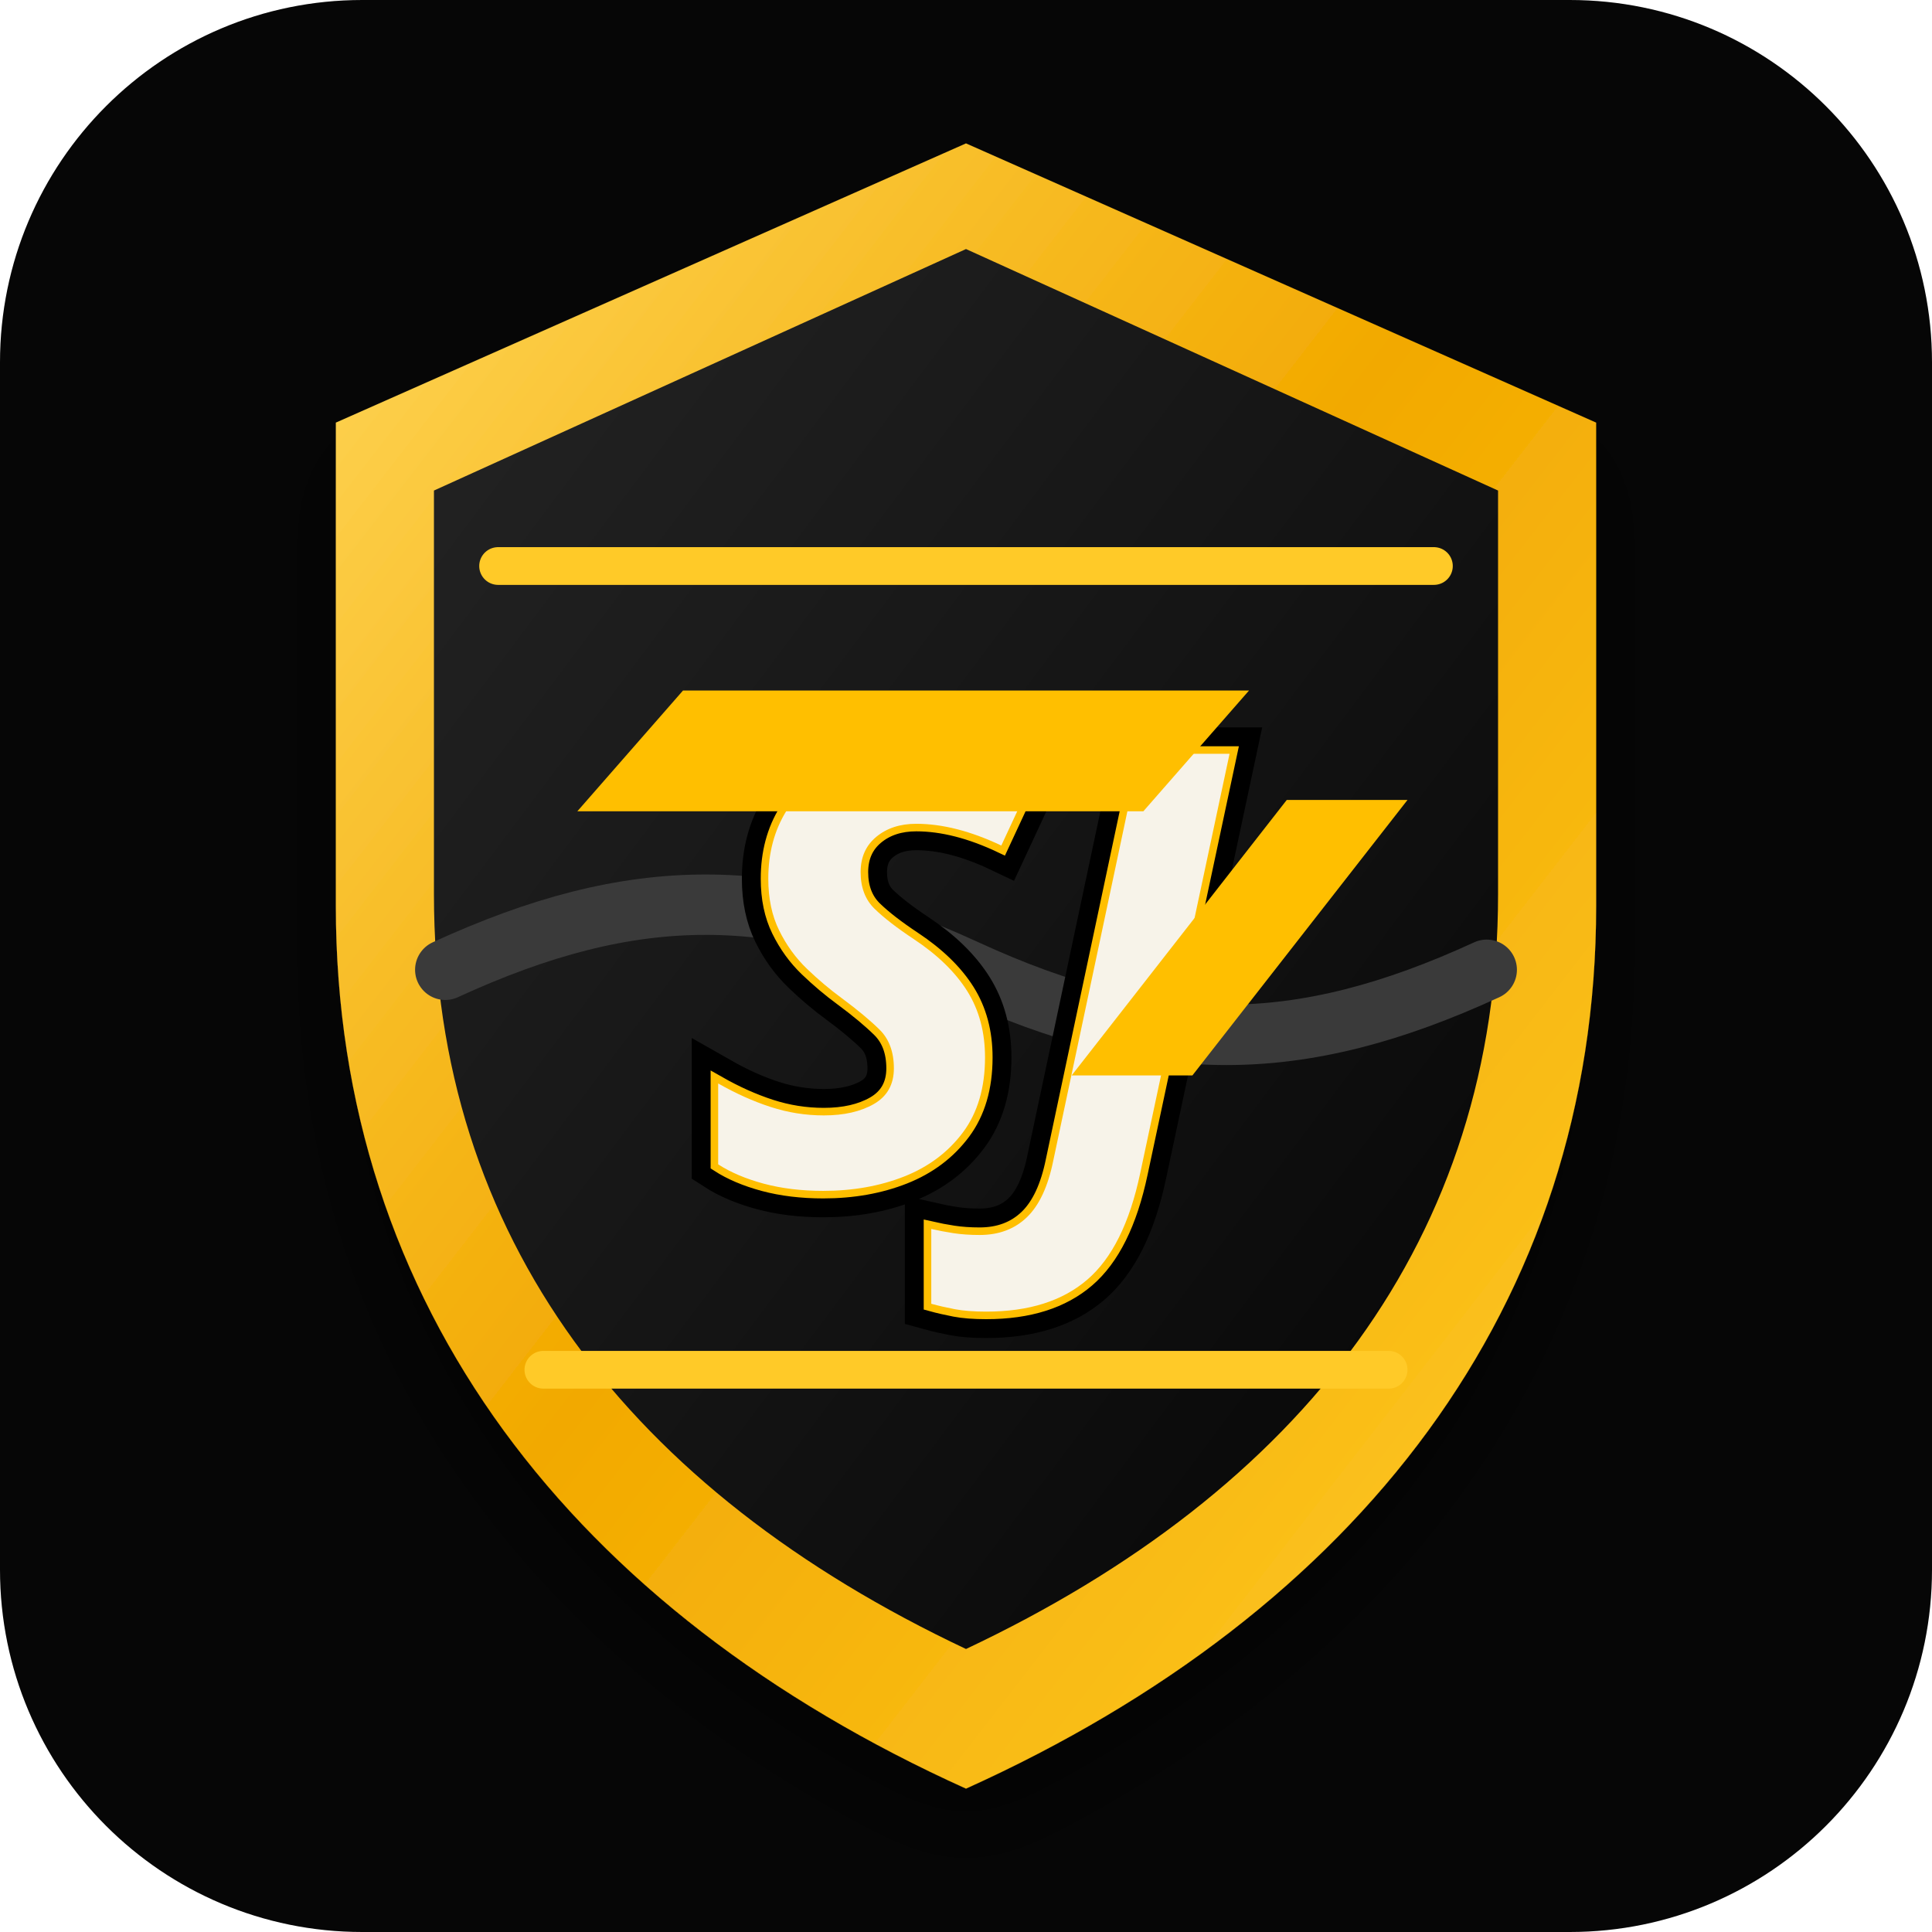
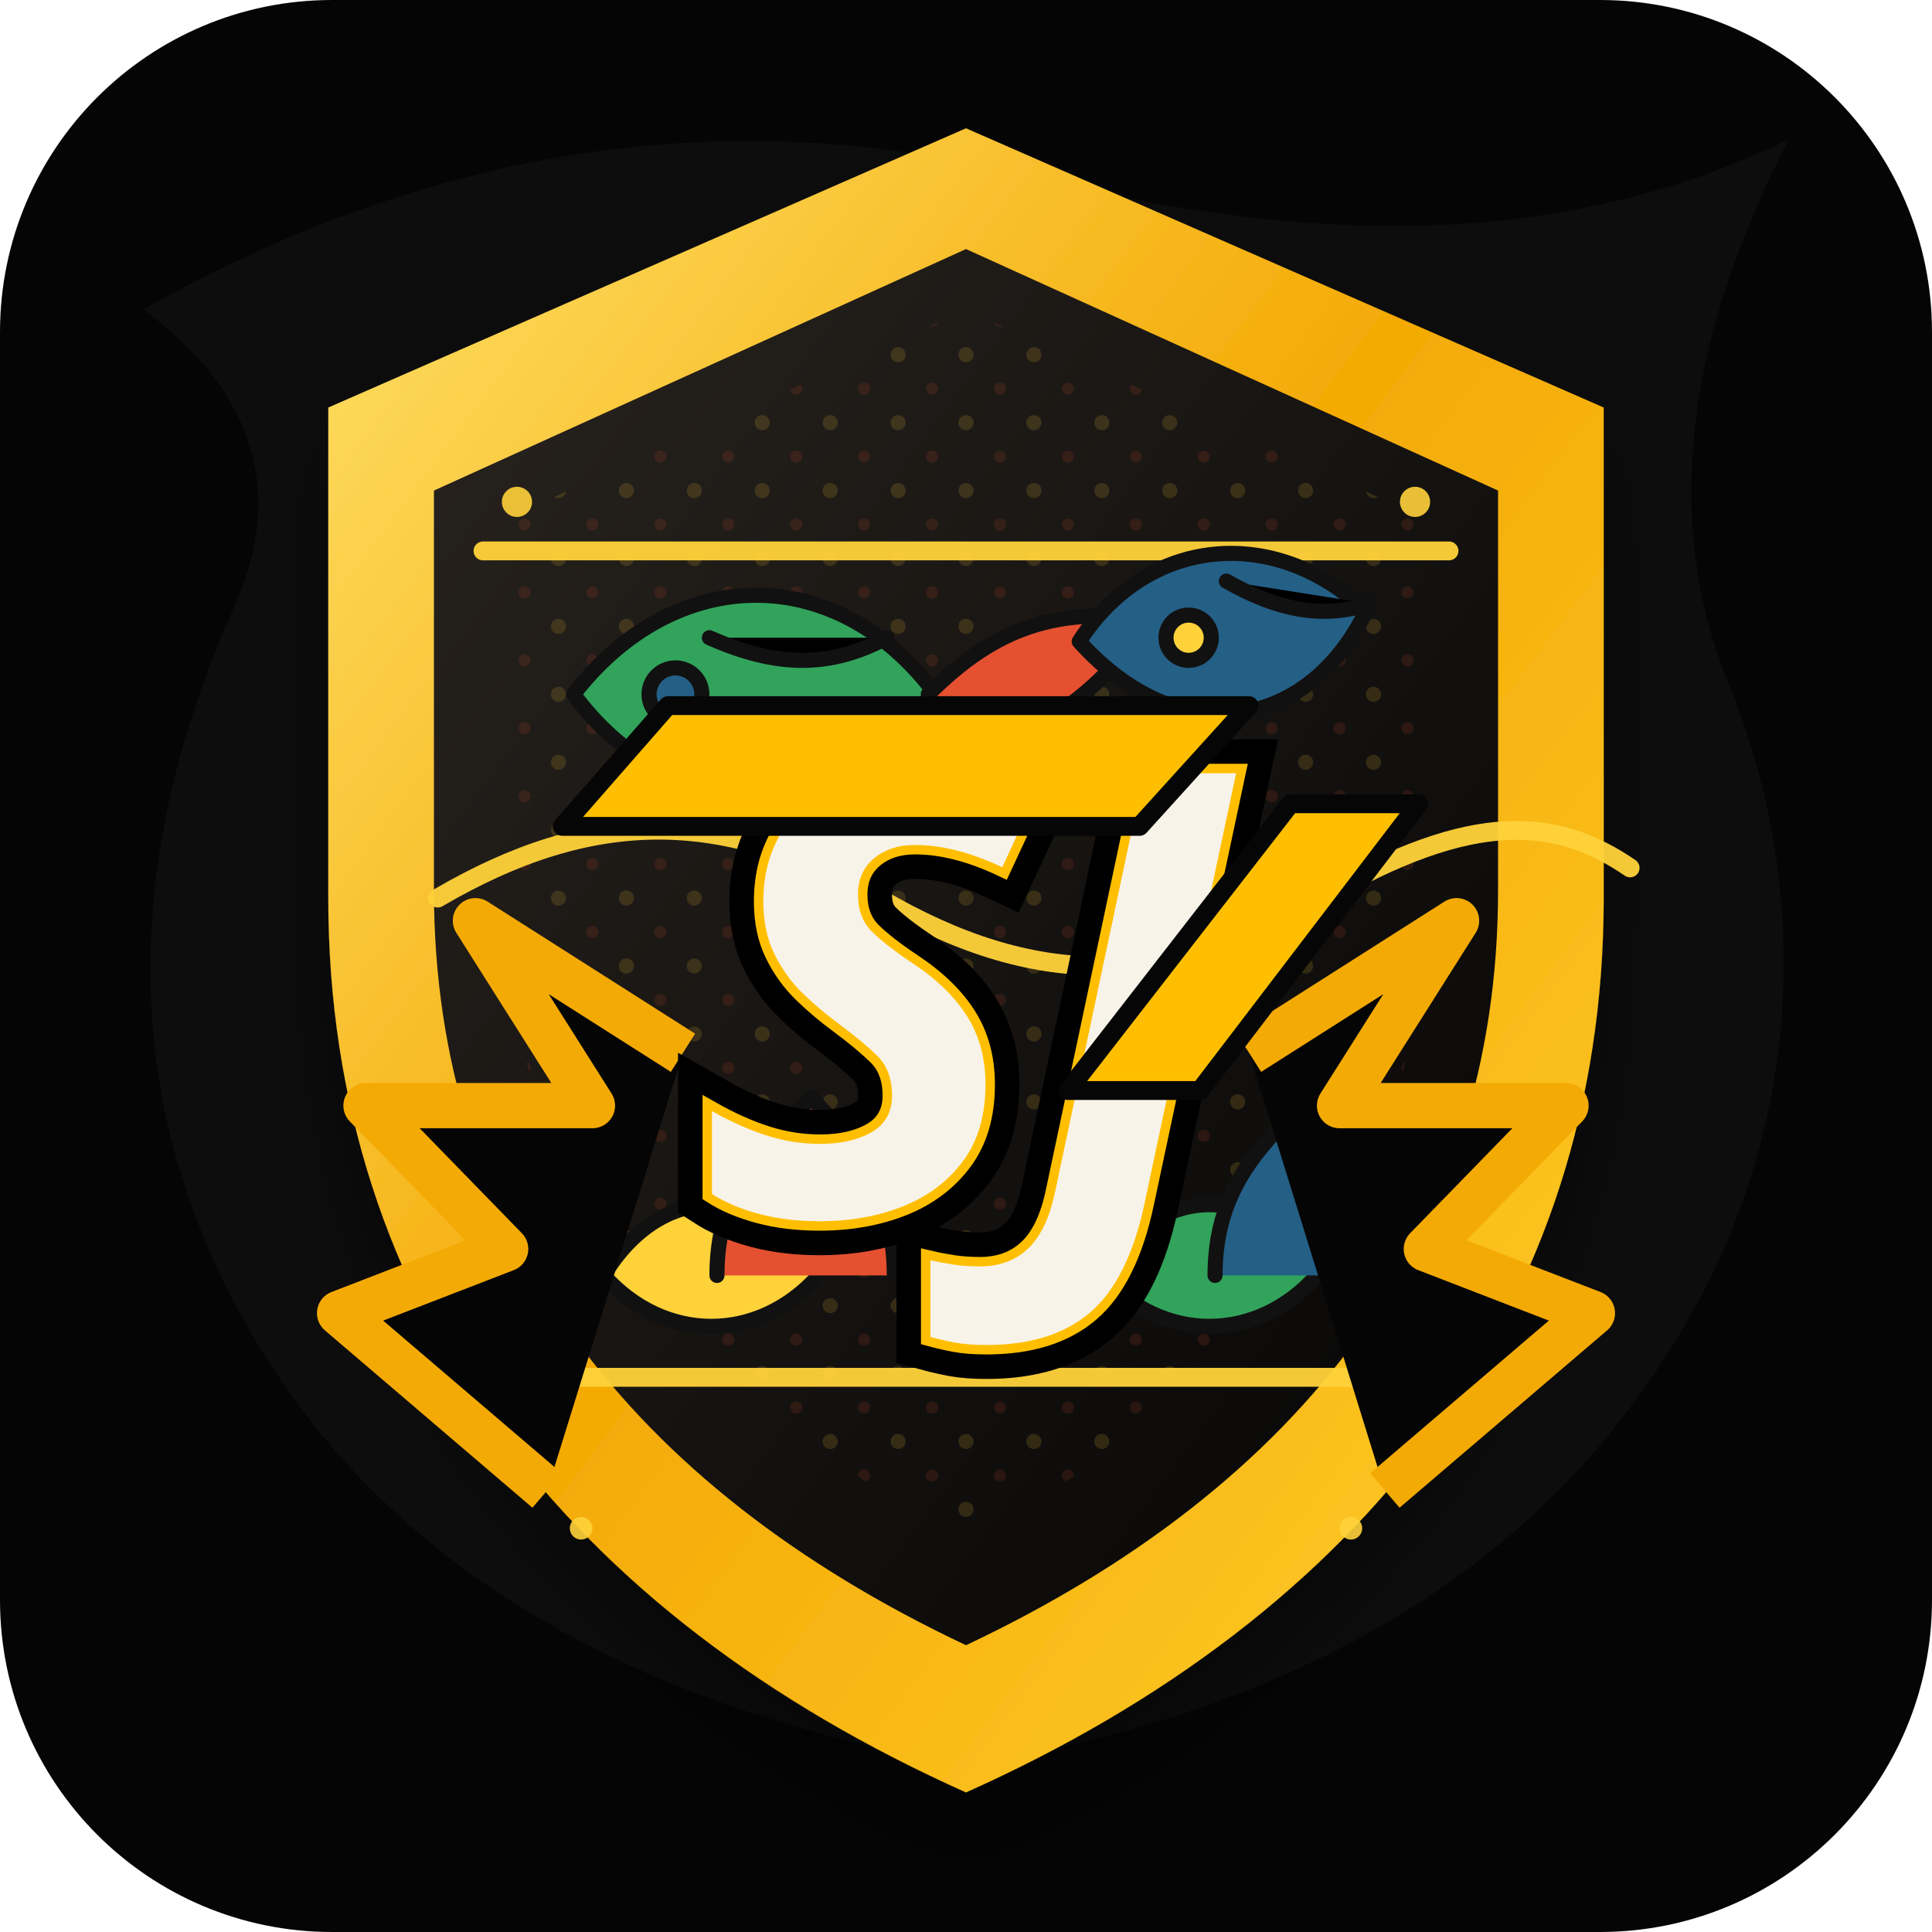
<svg xmlns="http://www.w3.org/2000/svg" viewBox="0 0 512 512" role="img" aria-labelledby="title desc">
  <defs>
    <linearGradient id="gold" x1="0" y1="0" x2="1" y2="1">
-       <stop offset="0" stop-color="#ffd75a" />
-       <stop offset="0.48" stop-color="#f2a900" />
-       <stop offset="1" stop-color="#ffcc29" />
+       <stop offset="0" stop-color="#ffe16a" />
+       <stop offset="0.48" stop-color="#f4aa05" />
+       <stop offset="1" stop-color="#ffcf2f" />
    </linearGradient>
    <linearGradient id="dark" x1="0" y1="0" x2="1" y2="1">
-       <stop offset="0" stop-color="#242424" />
+       <stop offset="0" stop-color="#28231e" />
      <stop offset="1" stop-color="#050505" />
    </linearGradient>
+     <pattern id="dots" width="18" height="18" patternUnits="userSpaceOnUse">
+       <circle cx="4" cy="4" r="2" fill="#f7c43a" opacity="0.55" />
+       <circle cx="13" cy="13" r="1.6" fill="#e45030" opacity="0.48" />
+     </pattern>
    <filter id="shadow" x="-20%" y="-20%" width="140%" height="140%">
-       <feDropShadow dx="0" dy="12" stdDeviation="12" flood-color="#000" flood-opacity="0.45" />
+       <feDropShadow dx="0" dy="12" stdDeviation="12" flood-color="#000" flood-opacity="0.48" />
    </filter>
  </defs>
-   <rect width="512" height="512" rx="96" fill="#060606" />
-   <path d="M256 38 423 112v128c0 106-63 187-167 234C152 427 89 346 89 240V112z" fill="url(#gold)" filter="url(#shadow)" />
-   <path d="M256 66 397 130v107c0 91-52 158-141 200-89-42-141-109-141-200V130z" fill="url(#dark)" />
-   <path d="M132 150h248" stroke="#ffca28" stroke-width="10" stroke-linecap="round" />
-   <path d="M144 363h224" stroke="#ffca28" stroke-width="10" stroke-linecap="round" />
-   <path d="M118 257c50-23 88-23 138 0s88 23 138 0" fill="none" stroke="#3a3a3a" stroke-width="16" stroke-linecap="round" />
-   <text x="256" y="314" text-anchor="middle" font-family="Arial Black, Impact, sans-serif" font-size="160" font-style="italic" font-weight="900" fill="#f7f3e9" stroke="#000" stroke-width="14" paint-order="stroke">SJ</text>
-   <text x="256" y="314" text-anchor="middle" font-family="Arial Black, Impact, sans-serif" font-size="160" font-style="italic" font-weight="900" fill="#f7f3e9" stroke="#ffbf00" stroke-width="4" paint-order="stroke">SJ</text>
-   <path d="M181 183h150l-28 32H153z" fill="#ffbf00" />
-   <path d="M341 212h32l-57 73h-32z" fill="#ffbf00" />
+   <rect width="512" height="512" rx="88" fill="#050505" />
+   <path d="M38 82c78-44 157-55 236-35 89 22 150 14 200-10-28 54-33 102-16 144 23 56 19 119-12 171-37 63-100 101-190 116-96-17-160-58-194-123-30-57-29-119 0-184 13-29 7-56-24-79z" fill="#0d0d0d" />
+   <path d="M256 34 425 108v130c0 109-64 190-169 237C151 428 87 347 87 238V108z" fill="url(#gold)" filter="url(#shadow)" />
+   <path d="M256 66 397 130v106c0 91-52 158-141 200-89-42-141-109-141-200V130z" fill="url(#dark)" />
+   <path d="M256 82 379 138v94c0 79-45 137-123 175-78-38-123-96-123-175v-94z" fill="url(#dots)" opacity="0.28" />
+   <g fill="none" stroke="#ffd23a" stroke-width="5" stroke-linecap="round" stroke-linejoin="round" opacity="0.95">
+     <path d="M128 146h256" />
+     <path d="M144 365h224" />
+     <path d="M116 238c41-24 76-24 117 0s76 24 117 0 63-21 82-8" />
+   </g>
+   <g stroke="#111" stroke-width="4" stroke-linecap="round" stroke-linejoin="round">
+     <path d="M152 184c27-35 70-35 96 0-27 35-70 35-96 0z" fill="#31a35b" />
+     <circle cx="179" cy="184" r="7" fill="#245f86" />
+     <path d="M188 169c18 8 32 8 47 0" />
+     <path d="M246 184c18-18 34-23 59-20-14 20-29 31-55 38" fill="#e45030" />
+     <path d="M286 170c18-28 52-31 76-8-15 31-49 38-76 8z" fill="#245f86" />
+     <circle cx="315" cy="169" r="6" fill="#ffd23a" />
+     <path d="M325 154c14 8 26 10 38 6" />
+     <path d="M160 338c15-25 42-25 57 0-16 18-41 18-57 0z" fill="#ffd23a" />
+     <path d="M190 338c0-22 11-34 25-47 13 13 22 27 22 47" fill="#e45030" />
+     <path d="M292 338c15-25 42-25 57 0-16 18-41 18-57 0z" fill="#31a35b" />
+     <path d="M322 338c0-22 11-34 25-47 13 13 22 27 22 47" fill="#245f86" />
+   </g>
+   <g fill="#ffd23a" opacity="0.9">
+     <circle cx="137" cy="133" r="4" />
+     <circle cx="375" cy="133" r="4" />
+     <circle cx="137" cy="379" r="4" />
+     <circle cx="375" cy="379" r="4" />
+     <circle cx="154" cy="405" r="3" />
+     <circle cx="358" cy="405" r="3" />
+   </g>
+   <path d="M145 395 90 348l44-17-37-38h60l-31-49 55 35" fill="#050505" stroke="#f4aa05" stroke-width="12" stroke-linejoin="round" />
+   <path d="M367 395l55-47-44-17 37-38h-60l31-49-55 35" fill="#050505" stroke="#f4aa05" stroke-width="12" stroke-linejoin="round" />
+   <text x="256" y="322" text-anchor="middle" font-family="Arial Black, Impact, sans-serif" font-size="164" font-style="italic" font-weight="900" fill="#f7f3e9" stroke="#000" stroke-width="18" paint-order="stroke">SJ</text>
+   <text x="256" y="322" text-anchor="middle" font-family="Arial Black, Impact, sans-serif" font-size="164" font-style="italic" font-weight="900" fill="#f7f3e9" stroke="#ffbf00" stroke-width="5" paint-order="stroke">SJ</text>
+   <path d="M177 187h154l-29 32H149z" fill="#ffbf00" stroke="#060606" stroke-width="5" stroke-linejoin="round" />
+   <path d="M342 213h34l-58 76h-35z" fill="#ffbf00" stroke="#060606" stroke-width="5" stroke-linejoin="round" />
</svg>
